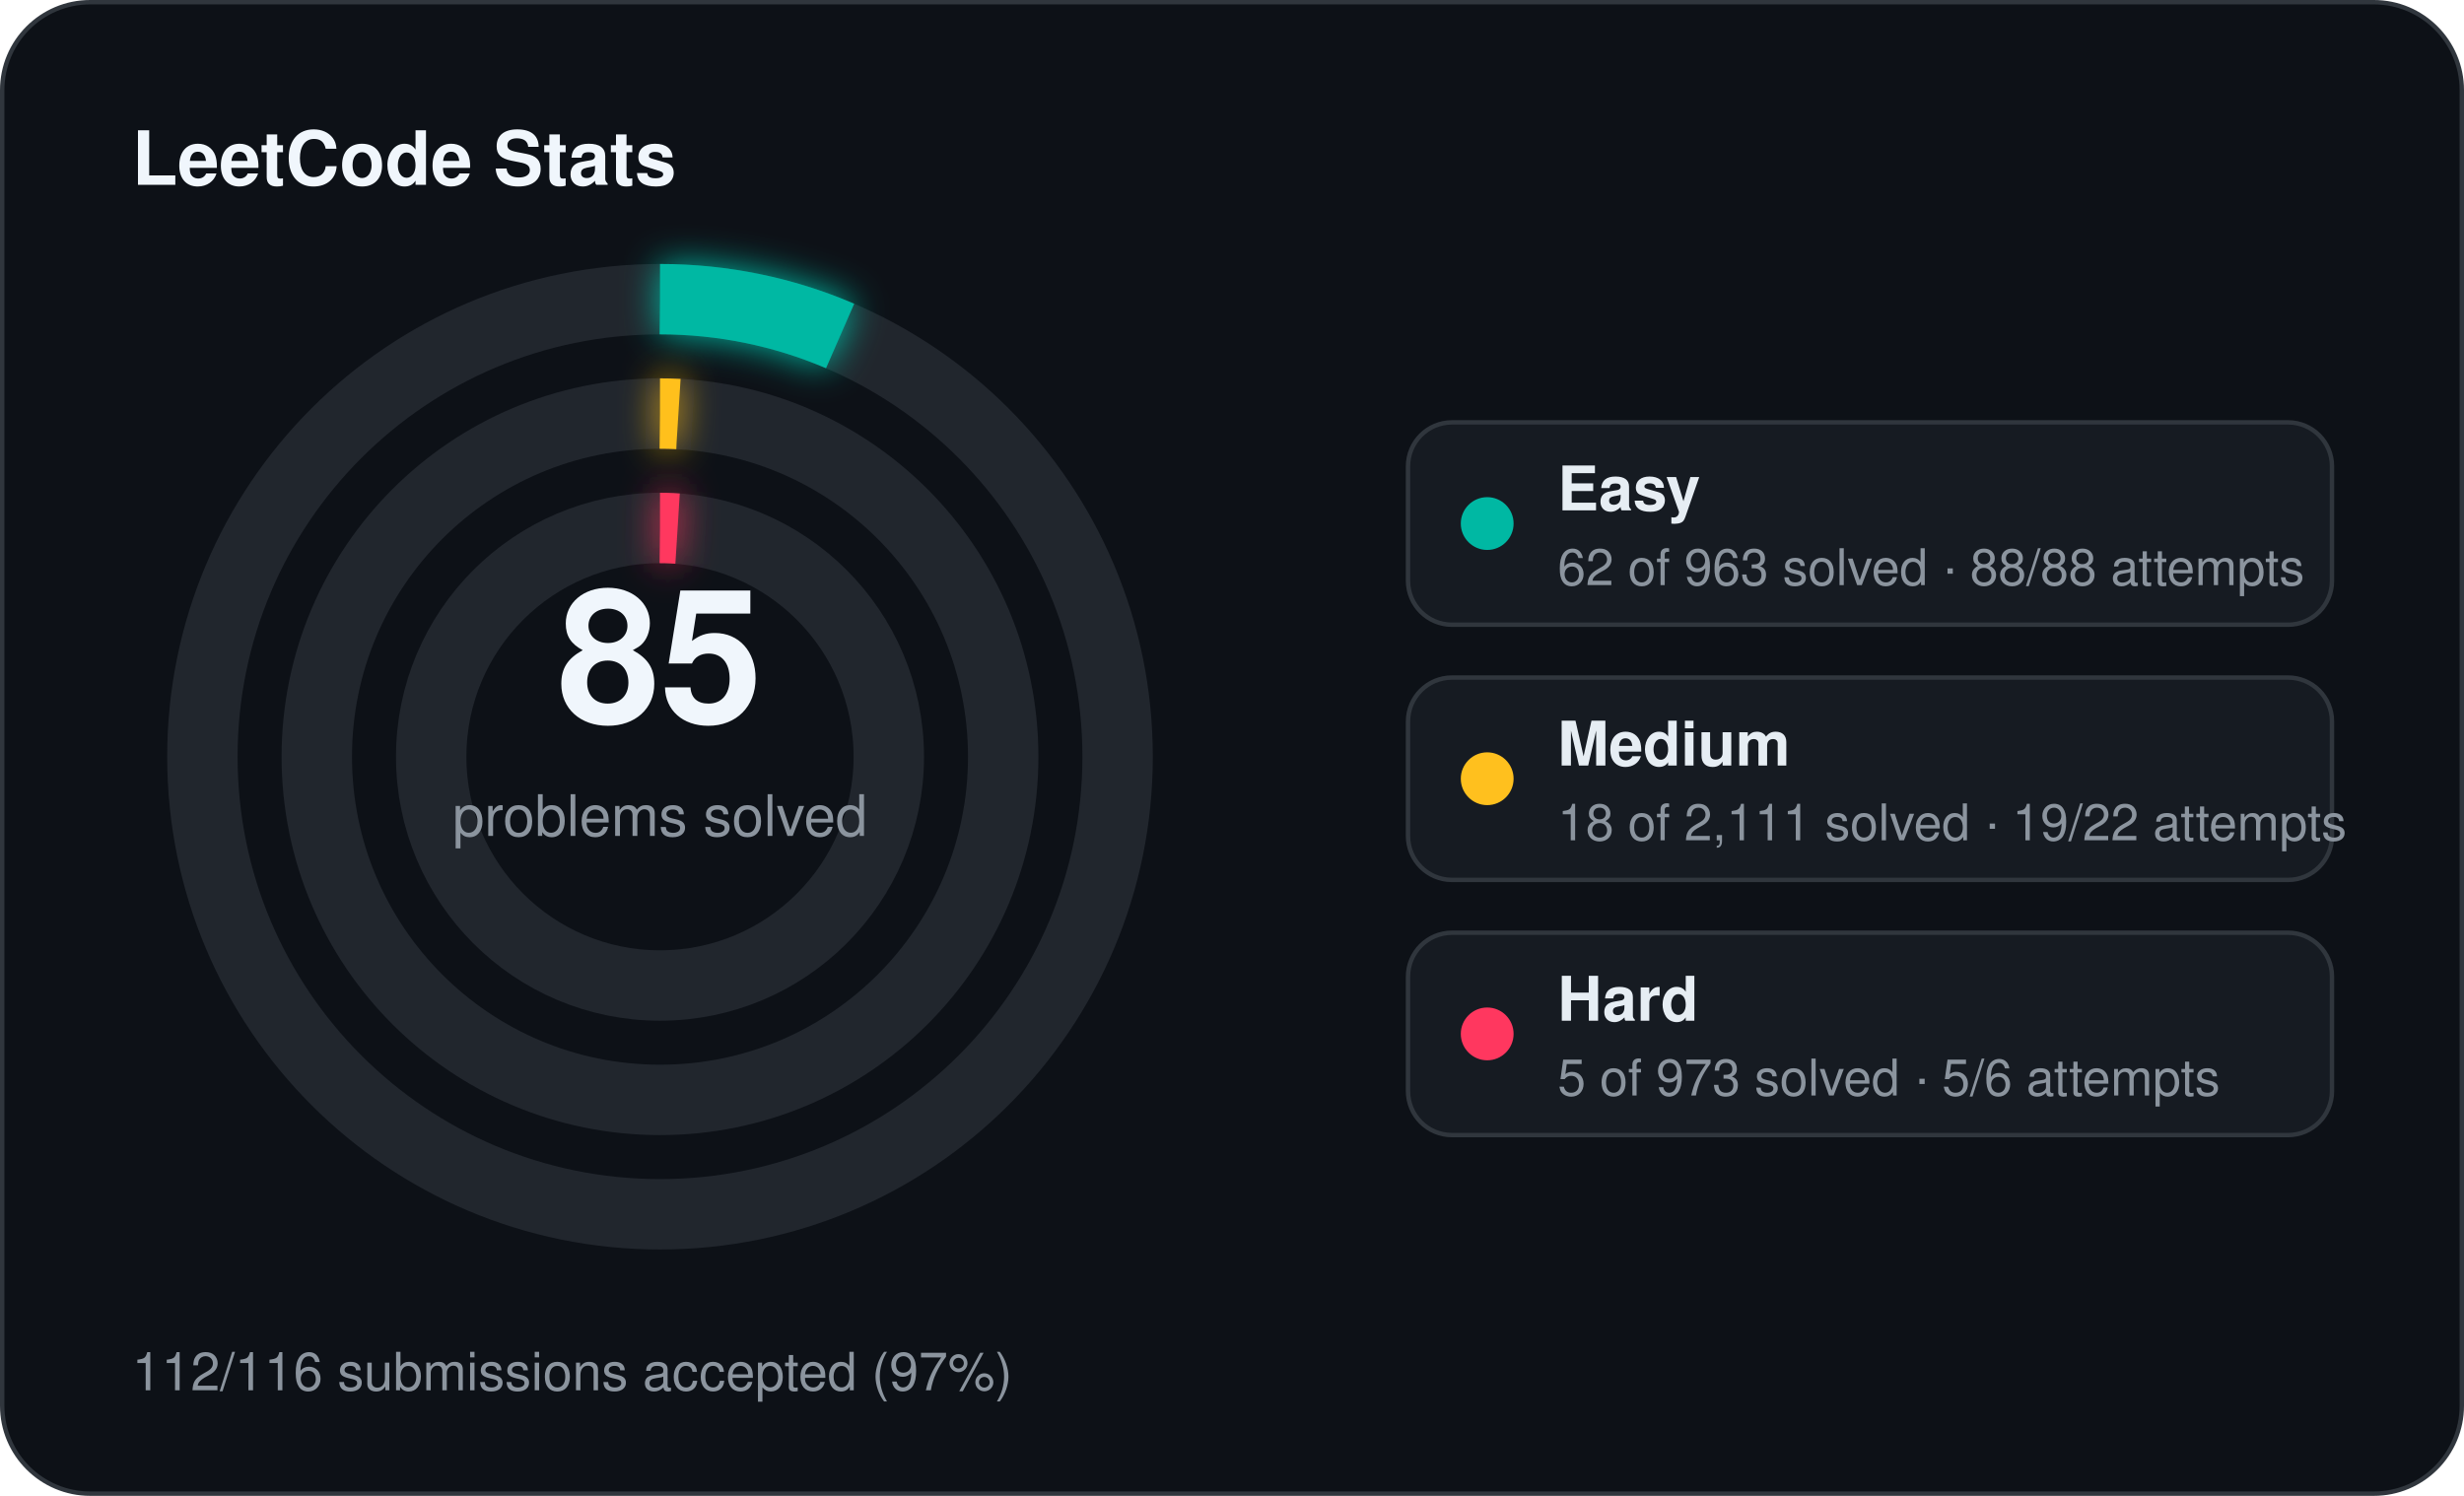
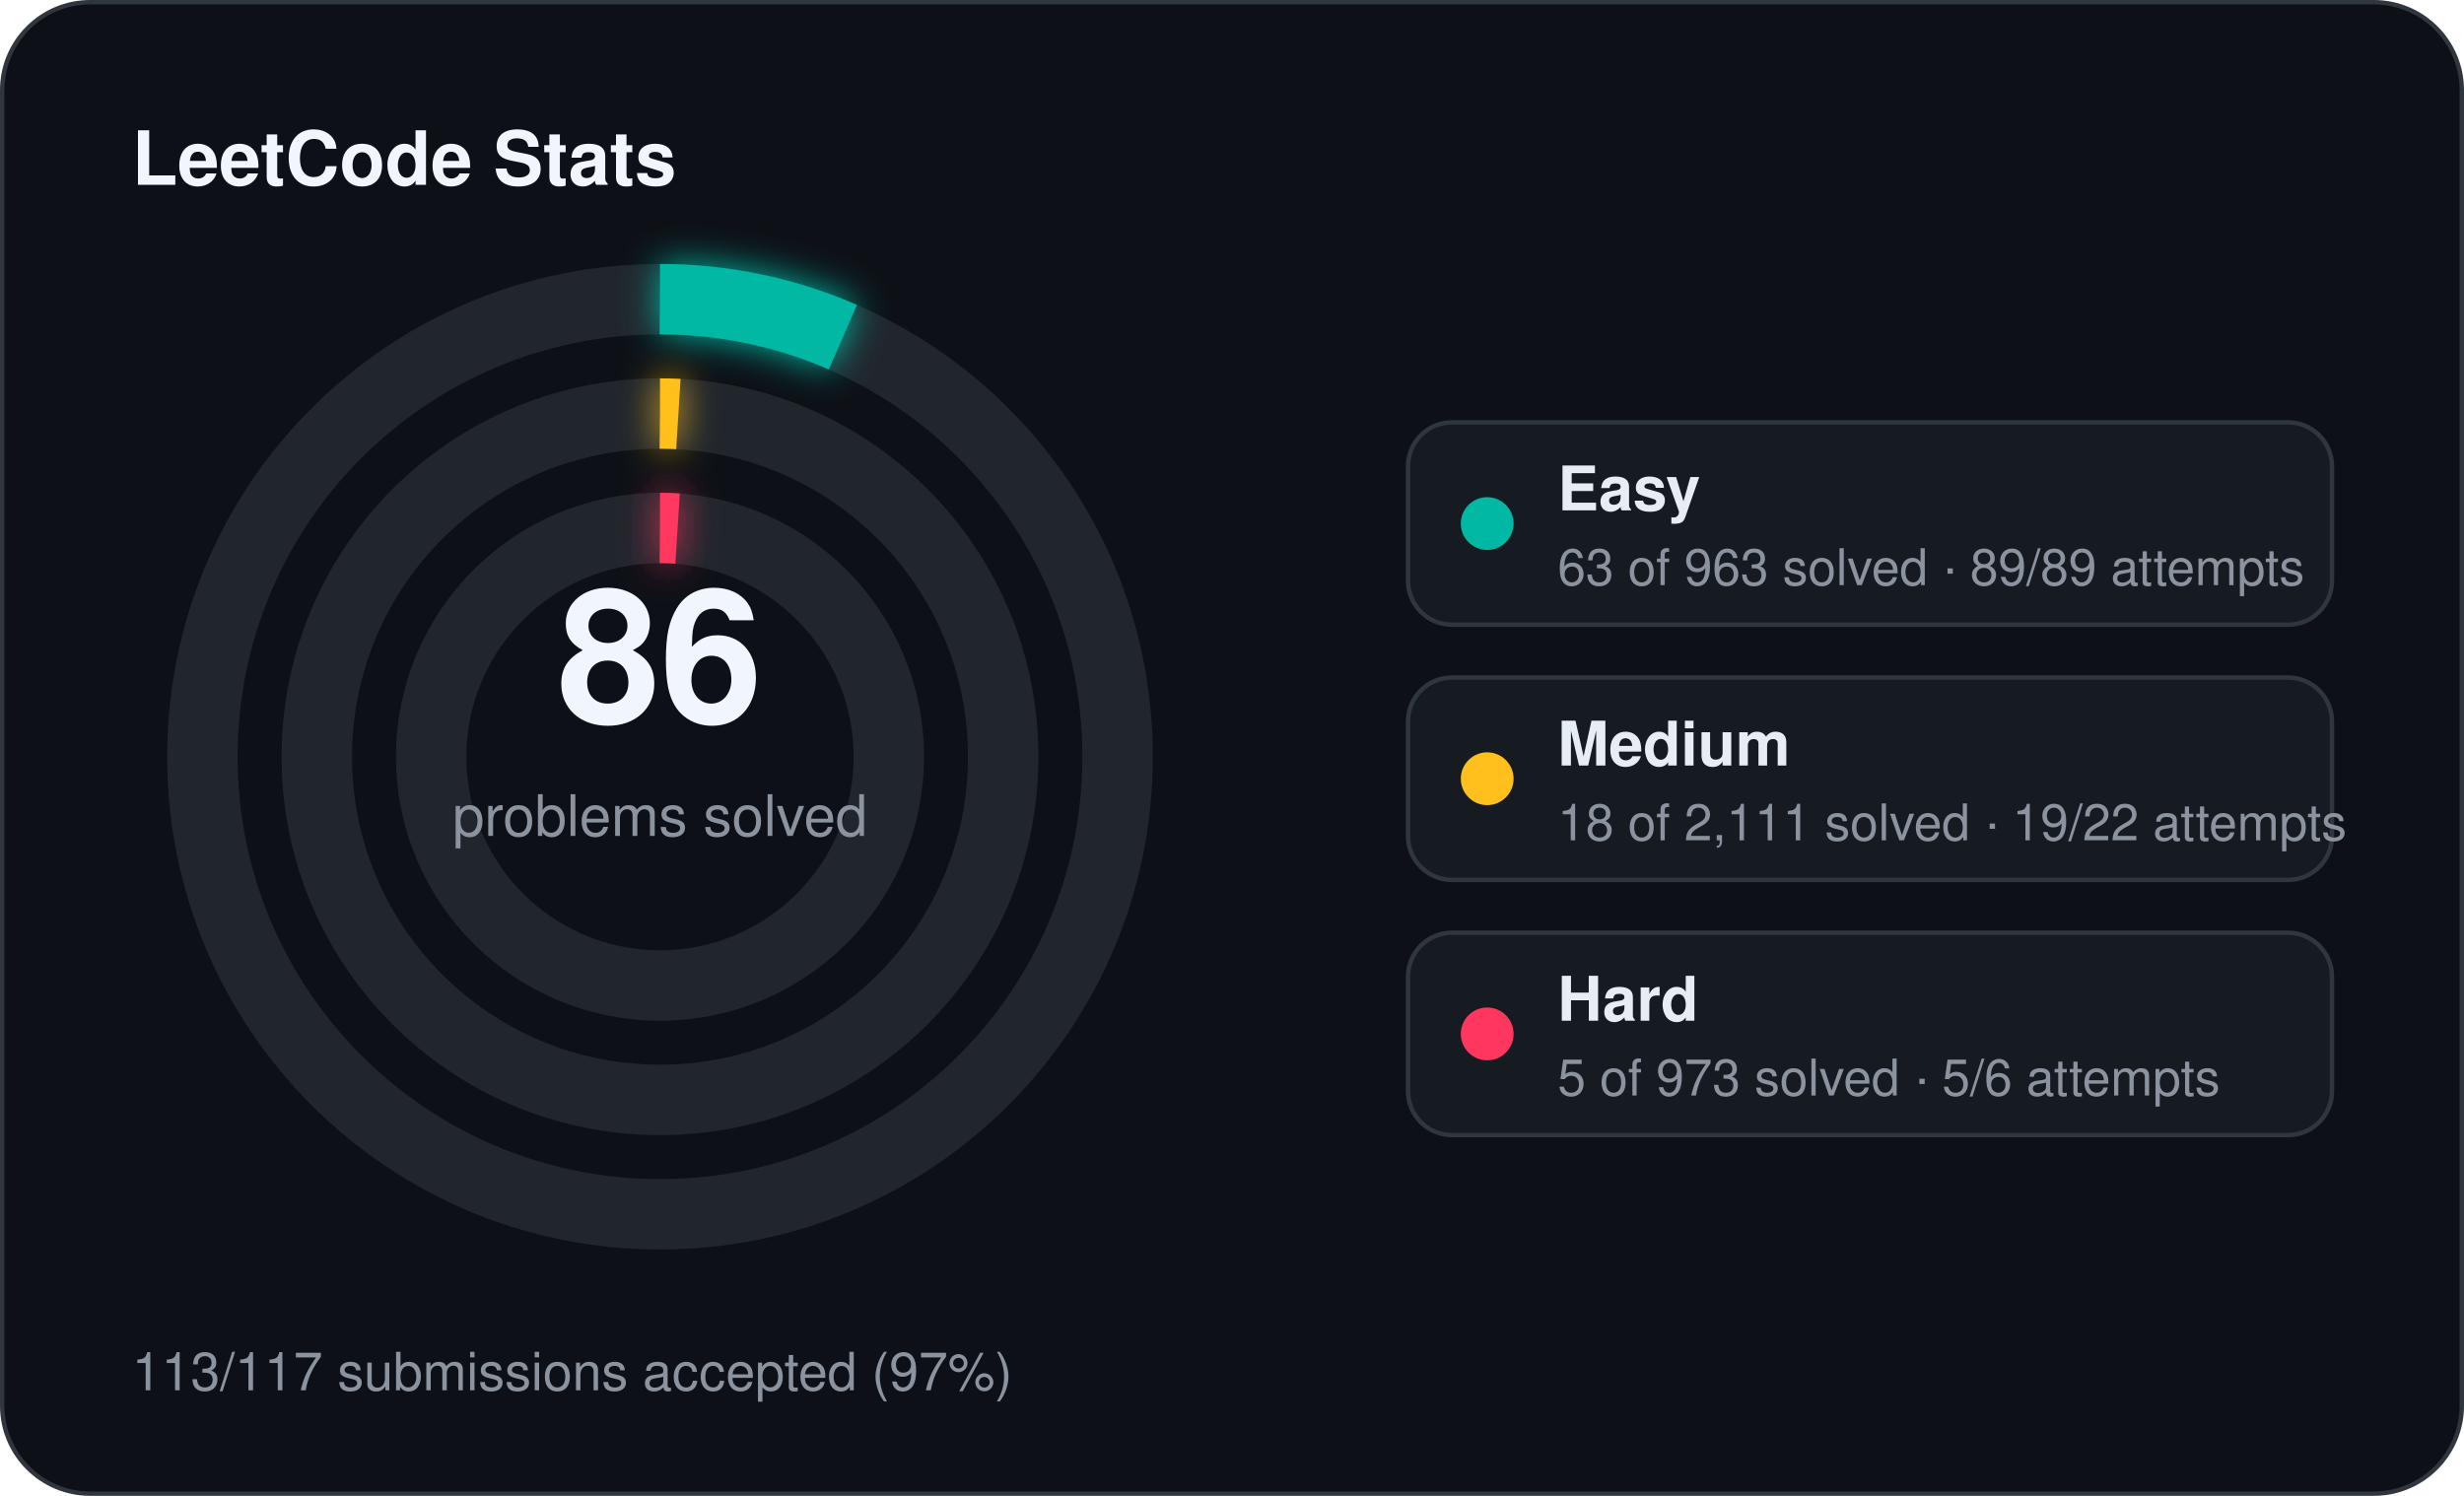
<svg xmlns="http://www.w3.org/2000/svg" width="560" height="340" viewBox="0 0 560 340">
  <defs>
    <filter id="stats-glow" x="-60%" y="-60%" width="220%" height="220%">
      <feGaussianBlur stdDeviation="4" result="blur" />
      <feMerge>
        <feMergeNode in="blur" />
        <feMergeNode in="SourceGraphic" />
      </feMerge>
    </filter>
  </defs>
  <rect x="0.5" y="0.5" width="559" height="339" rx="20" fill="#0d1117" stroke="#30363d" stroke-width="1" />
  <text x="30" y="42" fill="#f0f6fc" font-family="Segoe UI, Helvetica, Arial, sans-serif" font-size="17" font-weight="700">LeetCode Stats</text>
  <circle cx="150" cy="172" r="104" fill="none" stroke="#21262d" stroke-width="16" />
-   <circle cx="150" cy="172" r="104" fill="none" stroke="#00b8a3" stroke-width="16" stroke-linecap="butt" stroke-dasharray="42.07 653.45" transform="rotate(-90 150 172)" filter="url(#stats-glow)" />
+   <circle cx="150" cy="172" r="104" fill="none" stroke="#00b8a3" stroke-width="16" stroke-linecap="butt" stroke-dasharray="42.75 653.45" transform="rotate(-90 150 172)" filter="url(#stats-glow)" />
  <circle cx="150" cy="172" r="78" fill="none" stroke="#21262d" stroke-width="16" />
  <circle cx="150" cy="172" r="78" fill="none" stroke="#ffc01e" stroke-width="16" stroke-linecap="butt" stroke-dasharray="4.18 490.09" transform="rotate(-90 150 172)" filter="url(#stats-glow)" />
  <circle cx="150" cy="172" r="52" fill="none" stroke="#21262d" stroke-width="16" />
  <circle cx="150" cy="172" r="52" fill="none" stroke="#ff375f" stroke-width="16" stroke-linecap="butt" stroke-dasharray="4.00 326.73" transform="rotate(-90 150 172)" filter="url(#stats-glow)" />
-   <text x="150" y="164" text-anchor="middle" fill="#f0f6fc" font-family="Segoe UI, Helvetica, Arial, sans-serif" font-size="42" font-weight="700">85</text>
+   <text x="150" y="164" text-anchor="middle" fill="#f0f6fc" font-family="Segoe UI, Helvetica, Arial, sans-serif" font-size="42" font-weight="700">86</text>
  <text x="150" y="190" text-anchor="middle" fill="#8b949e" font-family="Segoe UI, Helvetica, Arial, sans-serif" font-size="13">problems solved</text>
  <rect x="320" y="96" width="210" height="46" rx="10" fill="#161b22" stroke="#30363d" stroke-width="1" />
  <circle cx="338" cy="119" r="6" fill="#00b8a3" />
  <text x="354" y="116" fill="#e6edf3" font-family="Segoe UI, Helvetica, Arial, sans-serif" font-size="14" font-weight="600">Easy</text>
-   <text x="354" y="133" fill="#8b949e" font-family="Segoe UI, Helvetica, Arial, sans-serif" font-size="11.5">62 of 963 solved · 88/88 attempts</text>
+   <text x="354" y="133" fill="#8b949e" font-family="Segoe UI, Helvetica, Arial, sans-serif" font-size="11.5">63 of 963 solved · 89/89 attempts</text>
  <rect x="320" y="154" width="210" height="46" rx="10" fill="#161b22" stroke="#30363d" stroke-width="1" />
  <circle cx="338" cy="177" r="6" fill="#ffc01e" />
  <text x="354" y="174" fill="#e6edf3" font-family="Segoe UI, Helvetica, Arial, sans-serif" font-size="14" font-weight="600">Medium</text>
  <text x="354" y="191" fill="#8b949e" font-family="Segoe UI, Helvetica, Arial, sans-serif" font-size="11.5">18 of 2,111 solved · 19/22 attempts</text>
  <rect x="320" y="212" width="210" height="46" rx="10" fill="#161b22" stroke="#30363d" stroke-width="1" />
  <circle cx="338" cy="235" r="6" fill="#ff375f" />
  <text x="354" y="232" fill="#e6edf3" font-family="Segoe UI, Helvetica, Arial, sans-serif" font-size="14" font-weight="600">Hard</text>
  <text x="354" y="249" fill="#8b949e" font-family="Segoe UI, Helvetica, Arial, sans-serif" font-size="11.5">5 of 973 solved · 5/6 attempts</text>
-   <text x="30" y="316" fill="#8b949e" font-family="Segoe UI, Helvetica, Arial, sans-serif" font-size="12">112/116 submissions accepted (97%)</text>
+   <text x="30" y="316" fill="#8b949e" font-family="Segoe UI, Helvetica, Arial, sans-serif" font-size="12">113/117 submissions accepted (97%)</text>
</svg>
